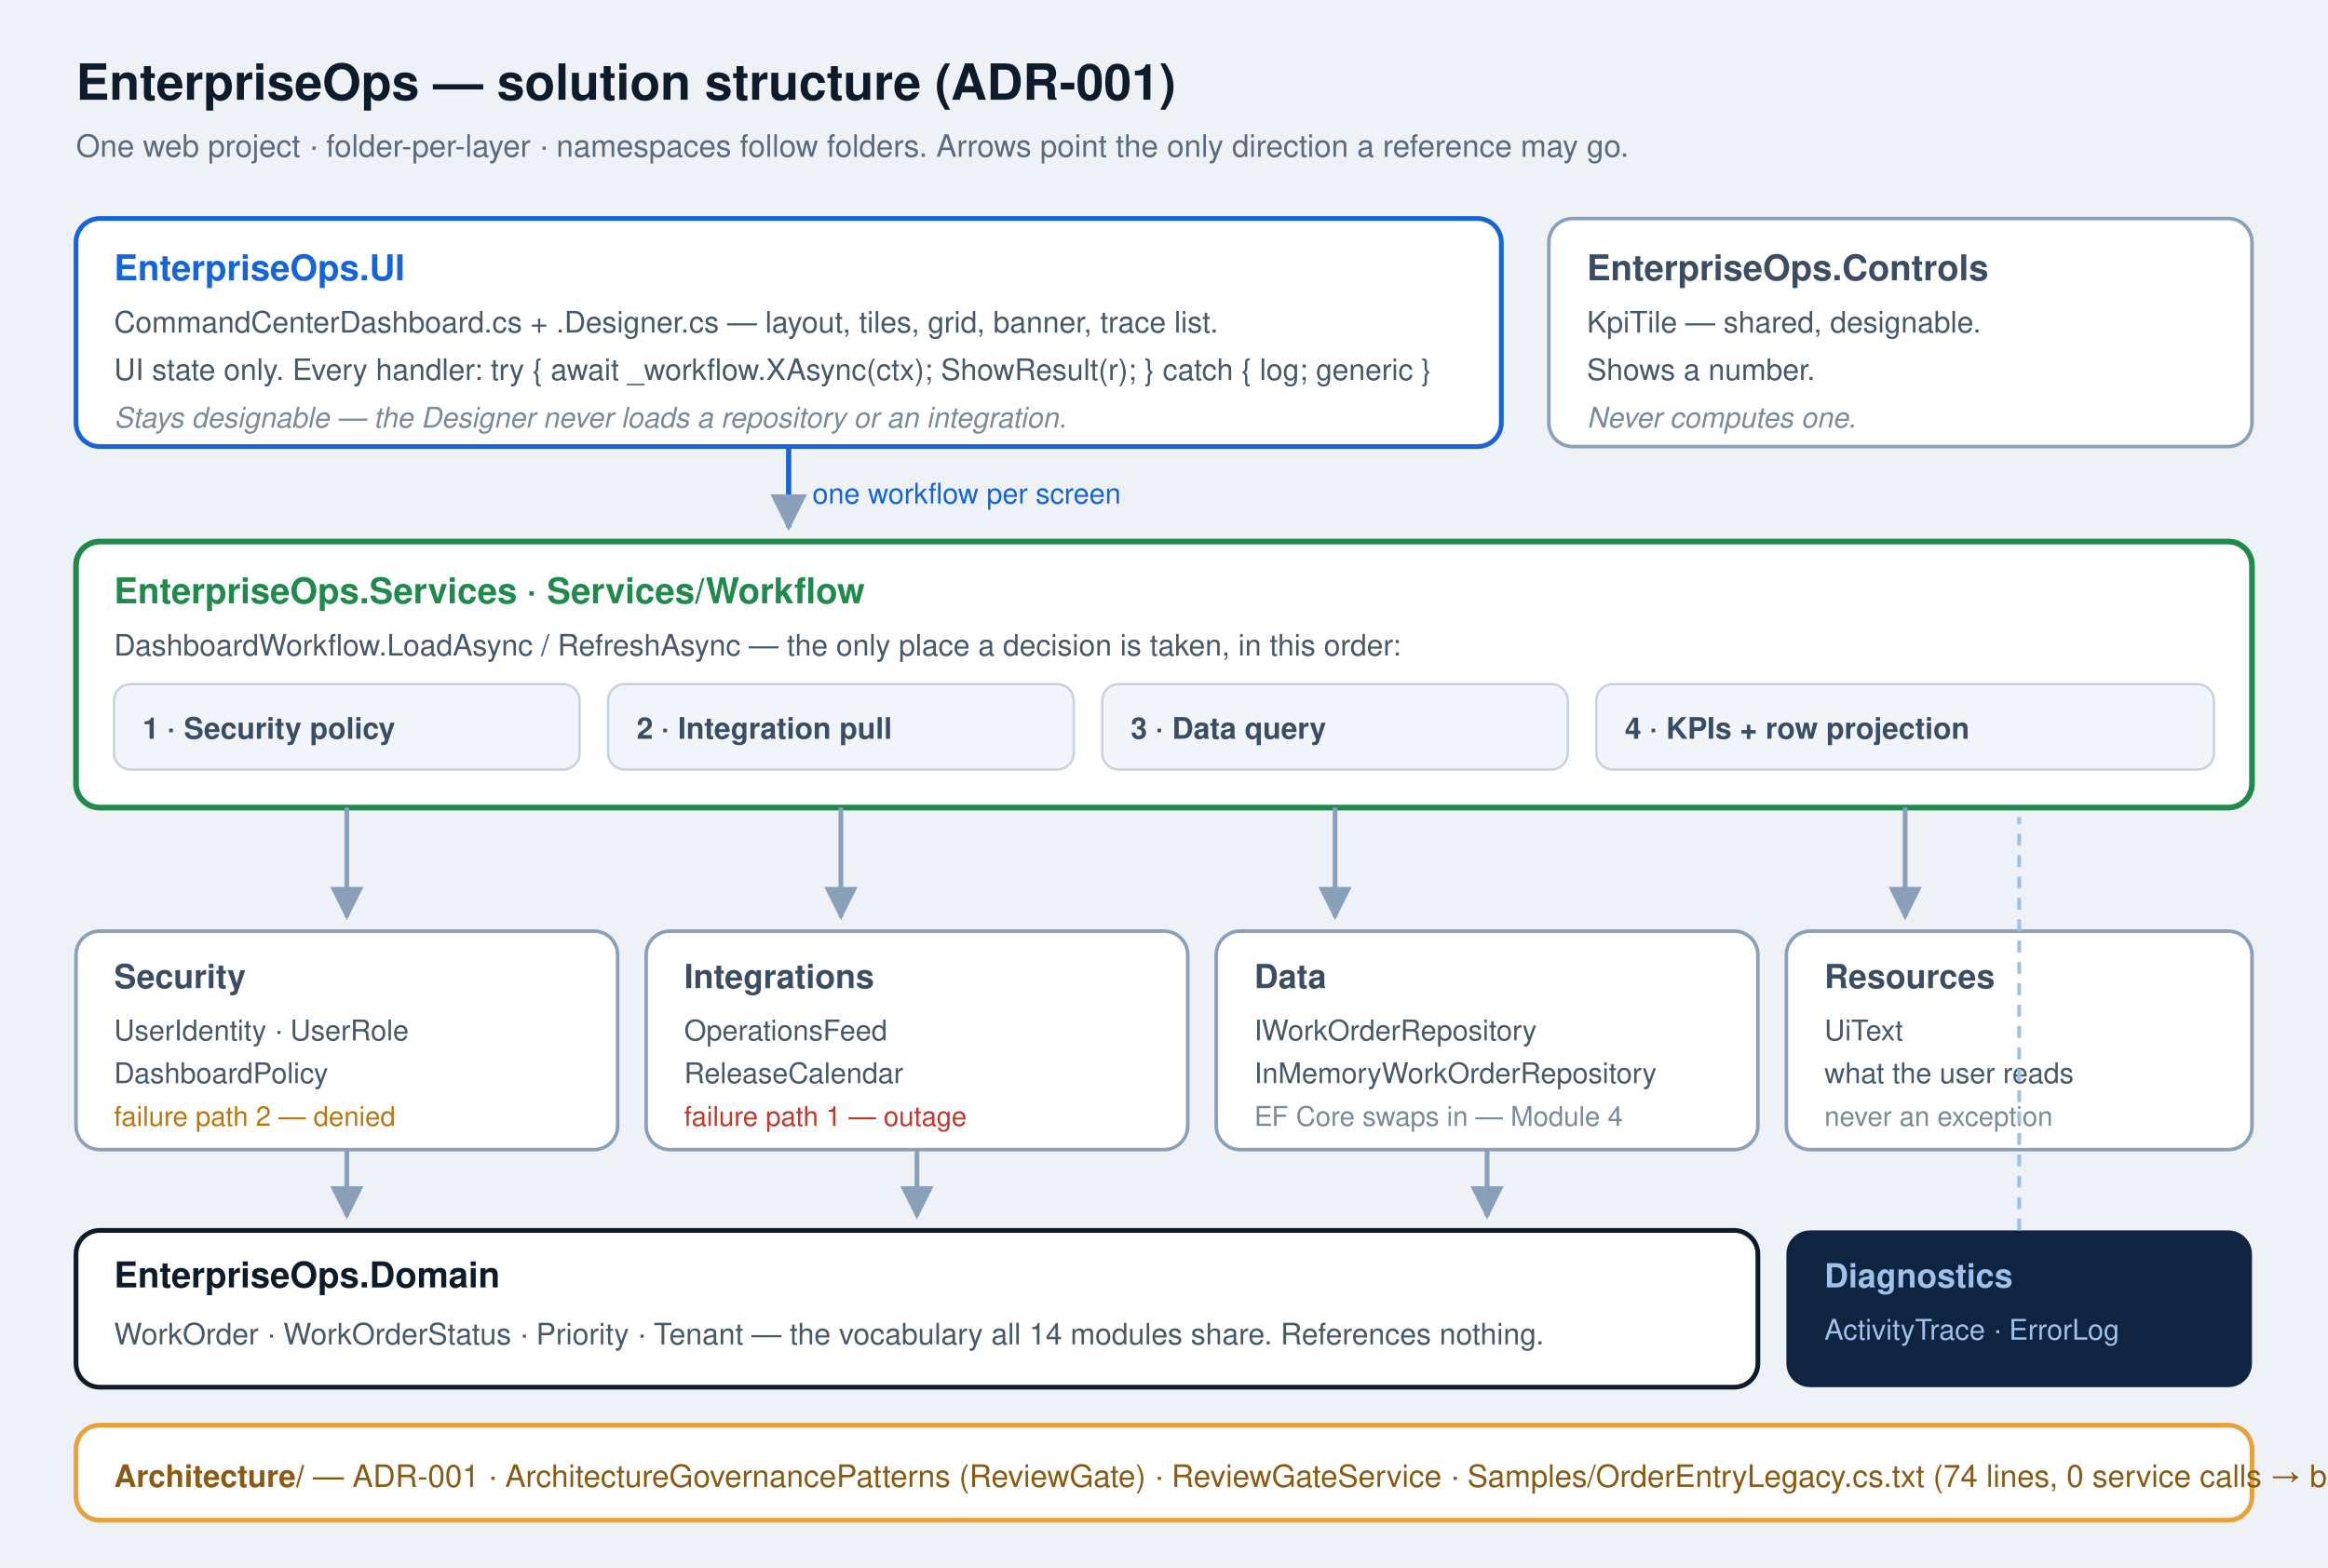
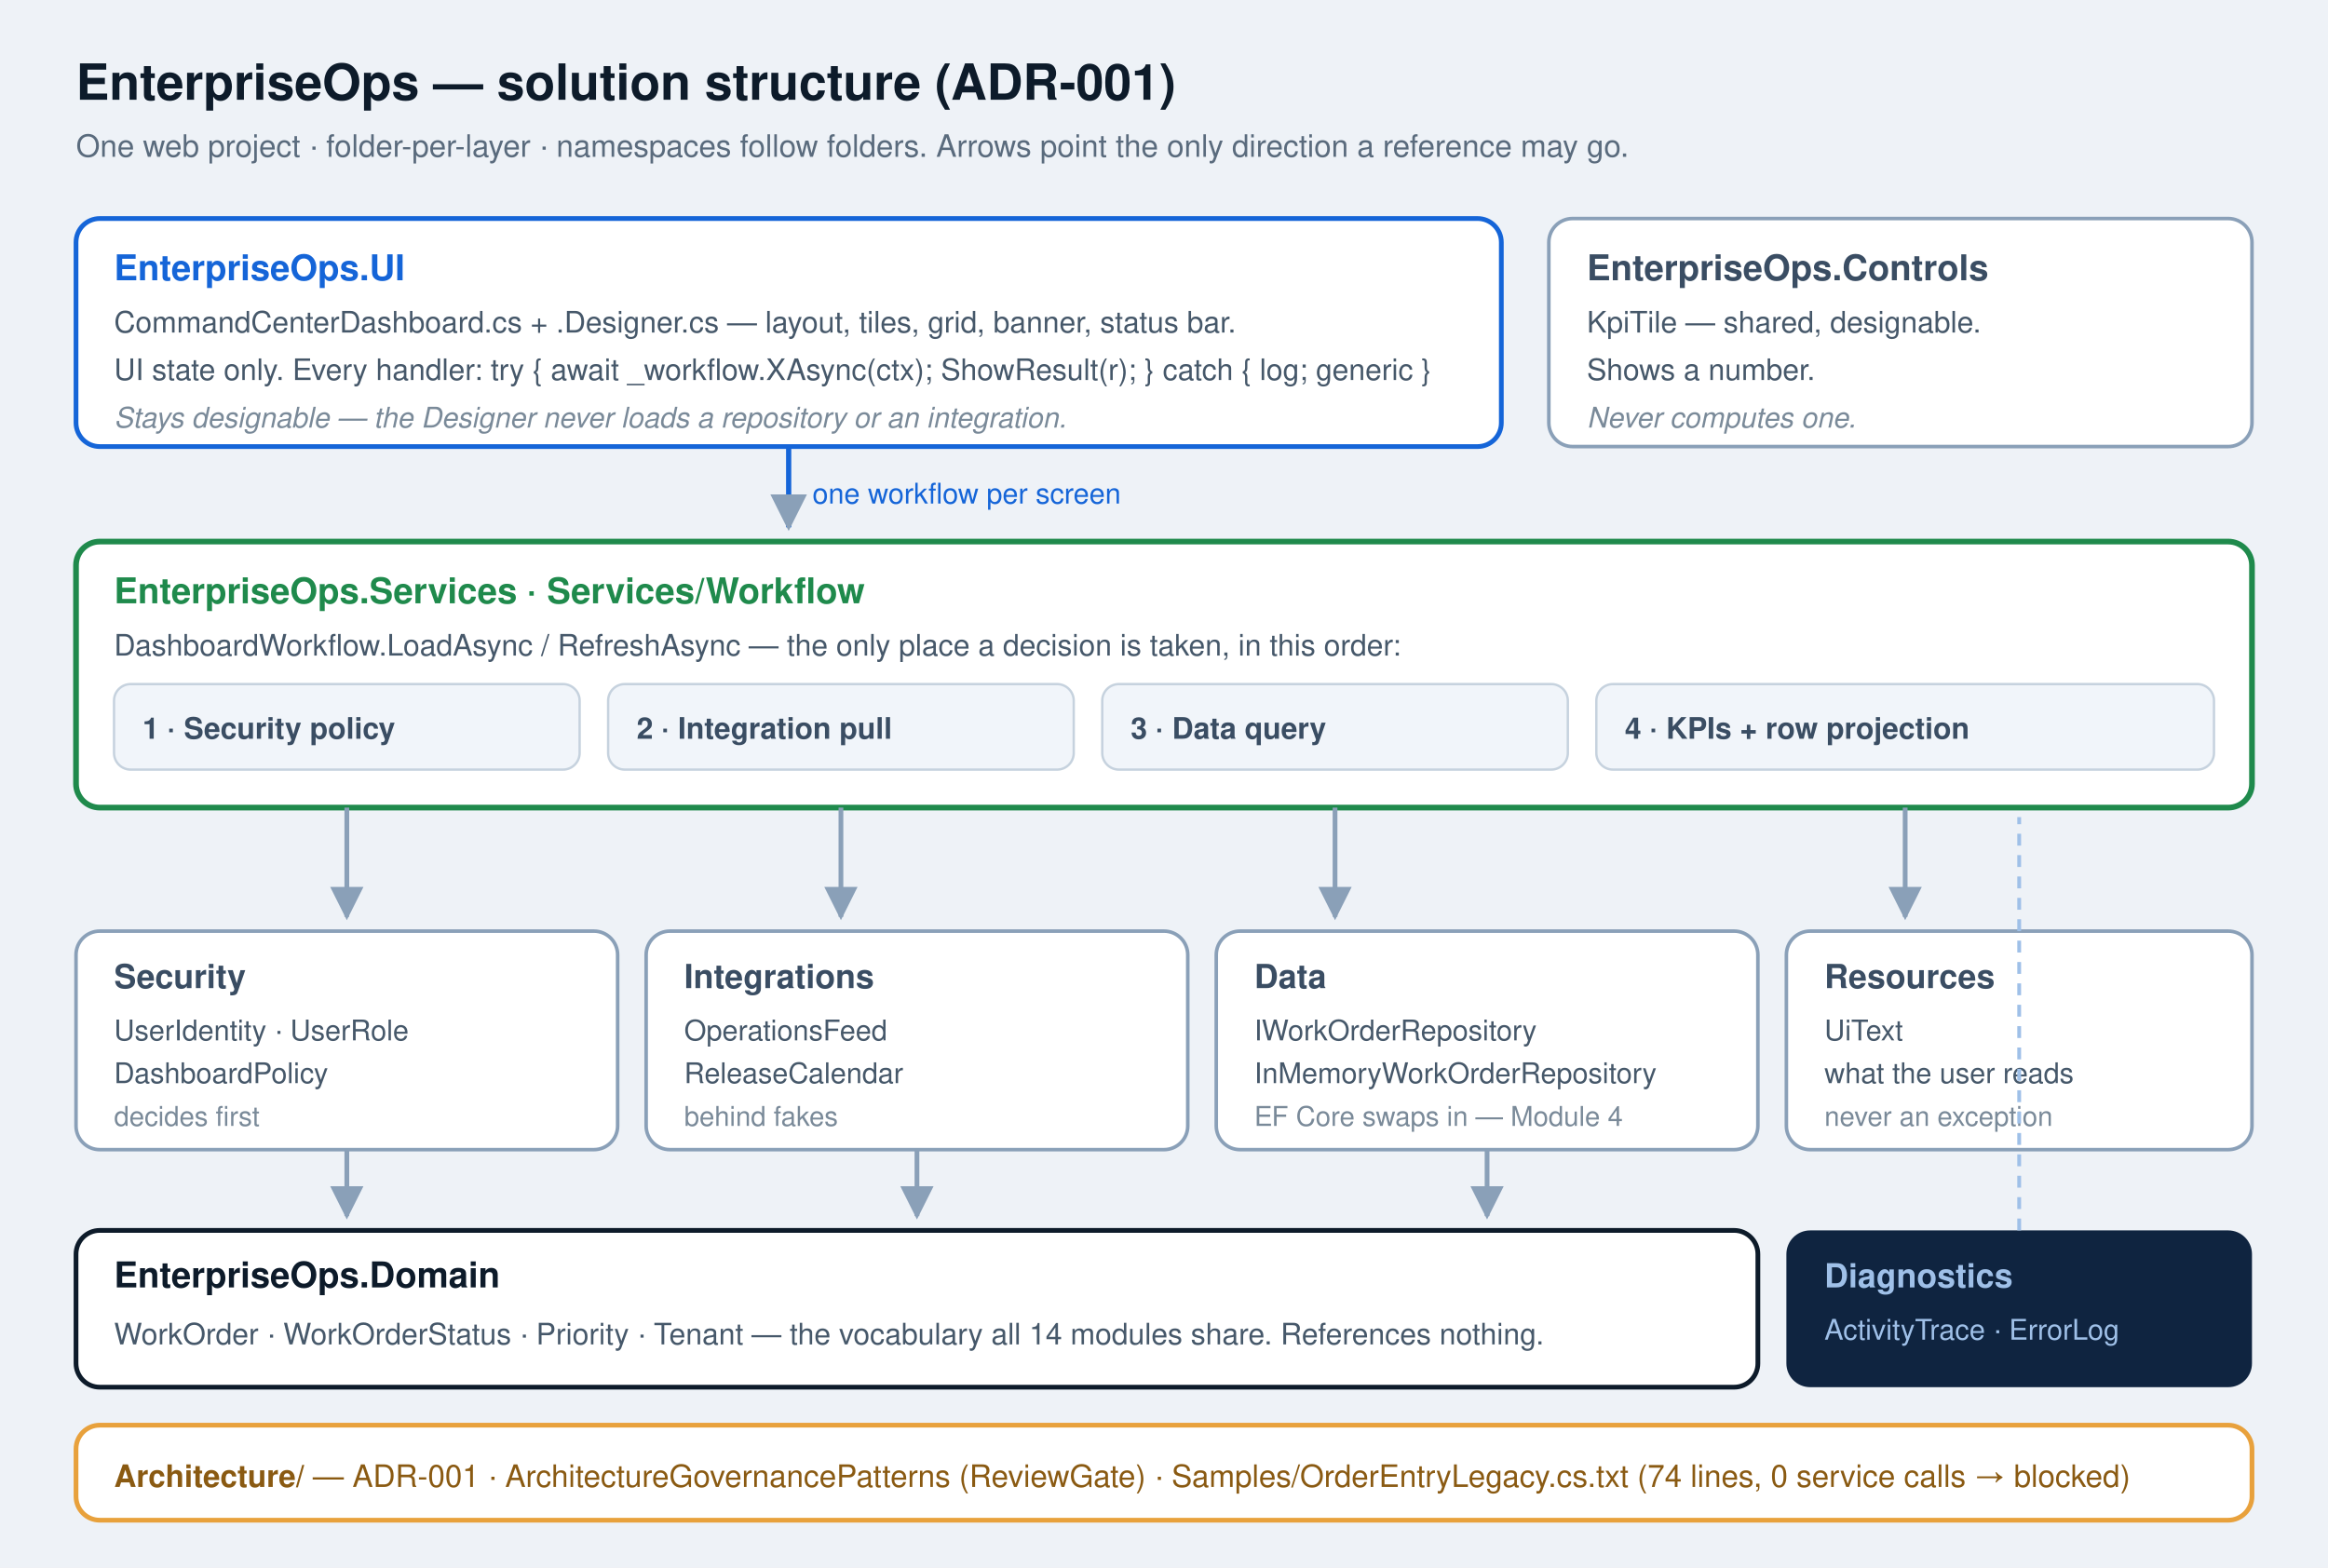
<svg xmlns="http://www.w3.org/2000/svg" width="980" height="660" viewBox="0 0 980 660" font-family="Segoe UI, Helvetica, Arial, sans-serif">
  <rect width="980" height="660" fill="#eef2f7" />
  <text x="32" y="42" font-size="21" font-weight="700" fill="#0d1b2a">EnterpriseOps — solution structure (ADR-001)</text>
  <text x="32" y="66" font-size="13" fill="#5a6b7d">One web project · folder-per-layer · namespaces follow folders. Arrows point the only direction a reference may go.</text>
  <rect x="32" y="92" width="600" height="96" rx="10" fill="#ffffff" stroke="#1565d8" stroke-width="2" />
  <text x="48" y="118" font-size="15" font-weight="700" fill="#1565d8">EnterpriseOps.UI</text>
-   <text x="48" y="140" font-size="12.5" fill="#46586a">CommandCenterDashboard.cs + .Designer.cs — layout, tiles, grid, banner, trace list.</text>
+   <text x="48" y="140" font-size="12.5" fill="#46586a">CommandCenterDashboard.cs + .Designer.cs — layout, tiles, grid, banner, status bar.</text>
  <text x="48" y="160" font-size="12.5" fill="#46586a">UI state only. Every handler: try { await _workflow.XAsync(ctx); ShowResult(r); } catch { log; generic }</text>
  <text x="48" y="180" font-size="12" fill="#7a8a99" font-style="italic">Stays designable — the Designer never loads a repository or an integration.</text>
  <rect x="652" y="92" width="296" height="96" rx="10" fill="#ffffff" stroke="#8aa0b8" stroke-width="1.5" />
  <text x="668" y="118" font-size="15" font-weight="700" fill="#3a4d63">EnterpriseOps.Controls</text>
  <text x="668" y="140" font-size="12.5" fill="#46586a">KpiTile — shared, designable.</text>
  <text x="668" y="160" font-size="12.5" fill="#46586a">Shows a number.</text>
  <text x="668" y="180" font-size="12" fill="#7a8a99" font-style="italic">Never computes one.</text>
  <path d="M332 188 L332 222" stroke="#1565d8" stroke-width="2.2" fill="none" marker-end="url(#a)" />
  <text x="342" y="212" font-size="12" fill="#1565d8">one workflow per screen</text>
  <rect x="32" y="228" width="916" height="112" rx="10" fill="#ffffff" stroke="#1f8a4c" stroke-width="2.4" />
  <text x="48" y="254" font-size="15" font-weight="700" fill="#1f8a4c">EnterpriseOps.Services  ·  Services/Workflow</text>
  <text x="48" y="276" font-size="12.5" fill="#46586a">DashboardWorkflow.LoadAsync / RefreshAsync — the only place a decision is taken, in this order:</text>
  <rect x="48" y="288" width="196" height="36" rx="7" fill="#f1f5fa" stroke="#c6d2de" />
  <text x="60" y="311" font-size="12.5" font-weight="600" fill="#3a4d63">1 · Security policy</text>
  <rect x="256" y="288" width="196" height="36" rx="7" fill="#f1f5fa" stroke="#c6d2de" />
  <text x="268" y="311" font-size="12.5" font-weight="600" fill="#3a4d63">2 · Integration pull</text>
  <rect x="464" y="288" width="196" height="36" rx="7" fill="#f1f5fa" stroke="#c6d2de" />
  <text x="476" y="311" font-size="12.5" font-weight="600" fill="#3a4d63">3 · Data query</text>
  <rect x="672" y="288" width="260" height="36" rx="7" fill="#f1f5fa" stroke="#c6d2de" />
  <text x="684" y="311" font-size="12.5" font-weight="600" fill="#3a4d63">4 · KPIs + row projection</text>
  <path d="M146 340 L146 386" stroke="#8aa0b8" stroke-width="2" fill="none" marker-end="url(#a)" />
  <path d="M354 340 L354 386" stroke="#8aa0b8" stroke-width="2" fill="none" marker-end="url(#a)" />
  <path d="M562 340 L562 386" stroke="#8aa0b8" stroke-width="2" fill="none" marker-end="url(#a)" />
  <path d="M802 340 L802 386" stroke="#8aa0b8" stroke-width="2" fill="none" marker-end="url(#a)" />
  <rect x="32" y="392" width="228" height="92" rx="10" fill="#ffffff" stroke="#8aa0b8" stroke-width="1.5" />
  <text x="48" y="416" font-size="14" font-weight="700" fill="#3a4d63">Security</text>
  <text x="48" y="438" font-size="12" fill="#46586a">UserIdentity · UserRole</text>
  <text x="48" y="456" font-size="12" fill="#46586a">DashboardPolicy</text>
-   <text x="48" y="474" font-size="11.5" fill="#b9770e">failure path 2 — denied</text>
+   <text x="48" y="474" font-size="11.5" fill="#7a8a99">decides first</text>
  <rect x="272" y="392" width="228" height="92" rx="10" fill="#ffffff" stroke="#8aa0b8" stroke-width="1.5" />
  <text x="288" y="416" font-size="14" font-weight="700" fill="#3a4d63">Integrations</text>
  <text x="288" y="438" font-size="12" fill="#46586a">OperationsFeed</text>
  <text x="288" y="456" font-size="12" fill="#46586a">ReleaseCalendar</text>
-   <text x="288" y="474" font-size="11.5" fill="#c0392b">failure path 1 — outage</text>
+   <text x="288" y="474" font-size="11.5" fill="#7a8a99">behind fakes</text>
  <rect x="512" y="392" width="228" height="92" rx="10" fill="#ffffff" stroke="#8aa0b8" stroke-width="1.5" />
  <text x="528" y="416" font-size="14" font-weight="700" fill="#3a4d63">Data</text>
  <text x="528" y="438" font-size="12" fill="#46586a">IWorkOrderRepository</text>
  <text x="528" y="456" font-size="12" fill="#46586a">InMemoryWorkOrderRepository</text>
  <text x="528" y="474" font-size="11.5" fill="#7a8a99">EF Core swaps in — Module 4</text>
  <rect x="752" y="392" width="196" height="92" rx="10" fill="#ffffff" stroke="#8aa0b8" stroke-width="1.5" />
  <text x="768" y="416" font-size="14" font-weight="700" fill="#3a4d63">Resources</text>
  <text x="768" y="438" font-size="12" fill="#46586a">UiText</text>
  <text x="768" y="456" font-size="12" fill="#46586a">what the user reads</text>
  <text x="768" y="474" font-size="11.5" fill="#7a8a99">never an exception</text>
  <path d="M146 484 L146 512" stroke="#8aa0b8" stroke-width="2" fill="none" marker-end="url(#a)" />
  <path d="M386 484 L386 512" stroke="#8aa0b8" stroke-width="2" fill="none" marker-end="url(#a)" />
  <path d="M626 484 L626 512" stroke="#8aa0b8" stroke-width="2" fill="none" marker-end="url(#a)" />
  <rect x="32" y="518" width="708" height="66" rx="10" fill="#ffffff" stroke="#0d1b2a" stroke-width="2" />
  <text x="48" y="542" font-size="15" font-weight="700" fill="#0d1b2a">EnterpriseOps.Domain</text>
  <text x="48" y="566" font-size="12.5" fill="#46586a">WorkOrder · WorkOrderStatus · Priority · Tenant — the vocabulary all 14 modules share. References nothing.</text>
  <rect x="752" y="518" width="196" height="66" rx="10" fill="#0f2440" />
  <text x="768" y="542" font-size="14" font-weight="700" fill="#9fc0e8">Diagnostics</text>
  <text x="768" y="564" font-size="12" fill="#9fc0e8">ActivityTrace · ErrorLog</text>
  <path d="M850 518 L850 344" stroke="#9fc0e8" stroke-width="1.6" stroke-dasharray="5 4" fill="none" />
  <rect x="32" y="600" width="916" height="40" rx="10" fill="#ffffff" stroke="#e8a13c" stroke-width="2" />
  <text x="48" y="626" font-size="13" fill="#8a5a12">
-     <tspan font-weight="700">Architecture/</tspan> — ADR-001 · ArchitectureGovernancePatterns (ReviewGate) · ReviewGateService · Samples/OrderEntryLegacy.cs.txt (74 lines, 0 service calls → blocked)</text>
+     <tspan font-weight="700">Architecture/</tspan> — ADR-001 · ArchitectureGovernancePatterns (ReviewGate) · Samples/OrderEntryLegacy.cs.txt (74 lines, 0 service calls → blocked)</text>
  <defs>
    <marker id="a" viewBox="0 0 10 10" refX="9" refY="5" markerWidth="7" markerHeight="7" orient="auto-start-reverse">
      <path d="M0 0 L10 5 L0 10 z" fill="#8aa0b8" />
    </marker>
  </defs>
</svg>
